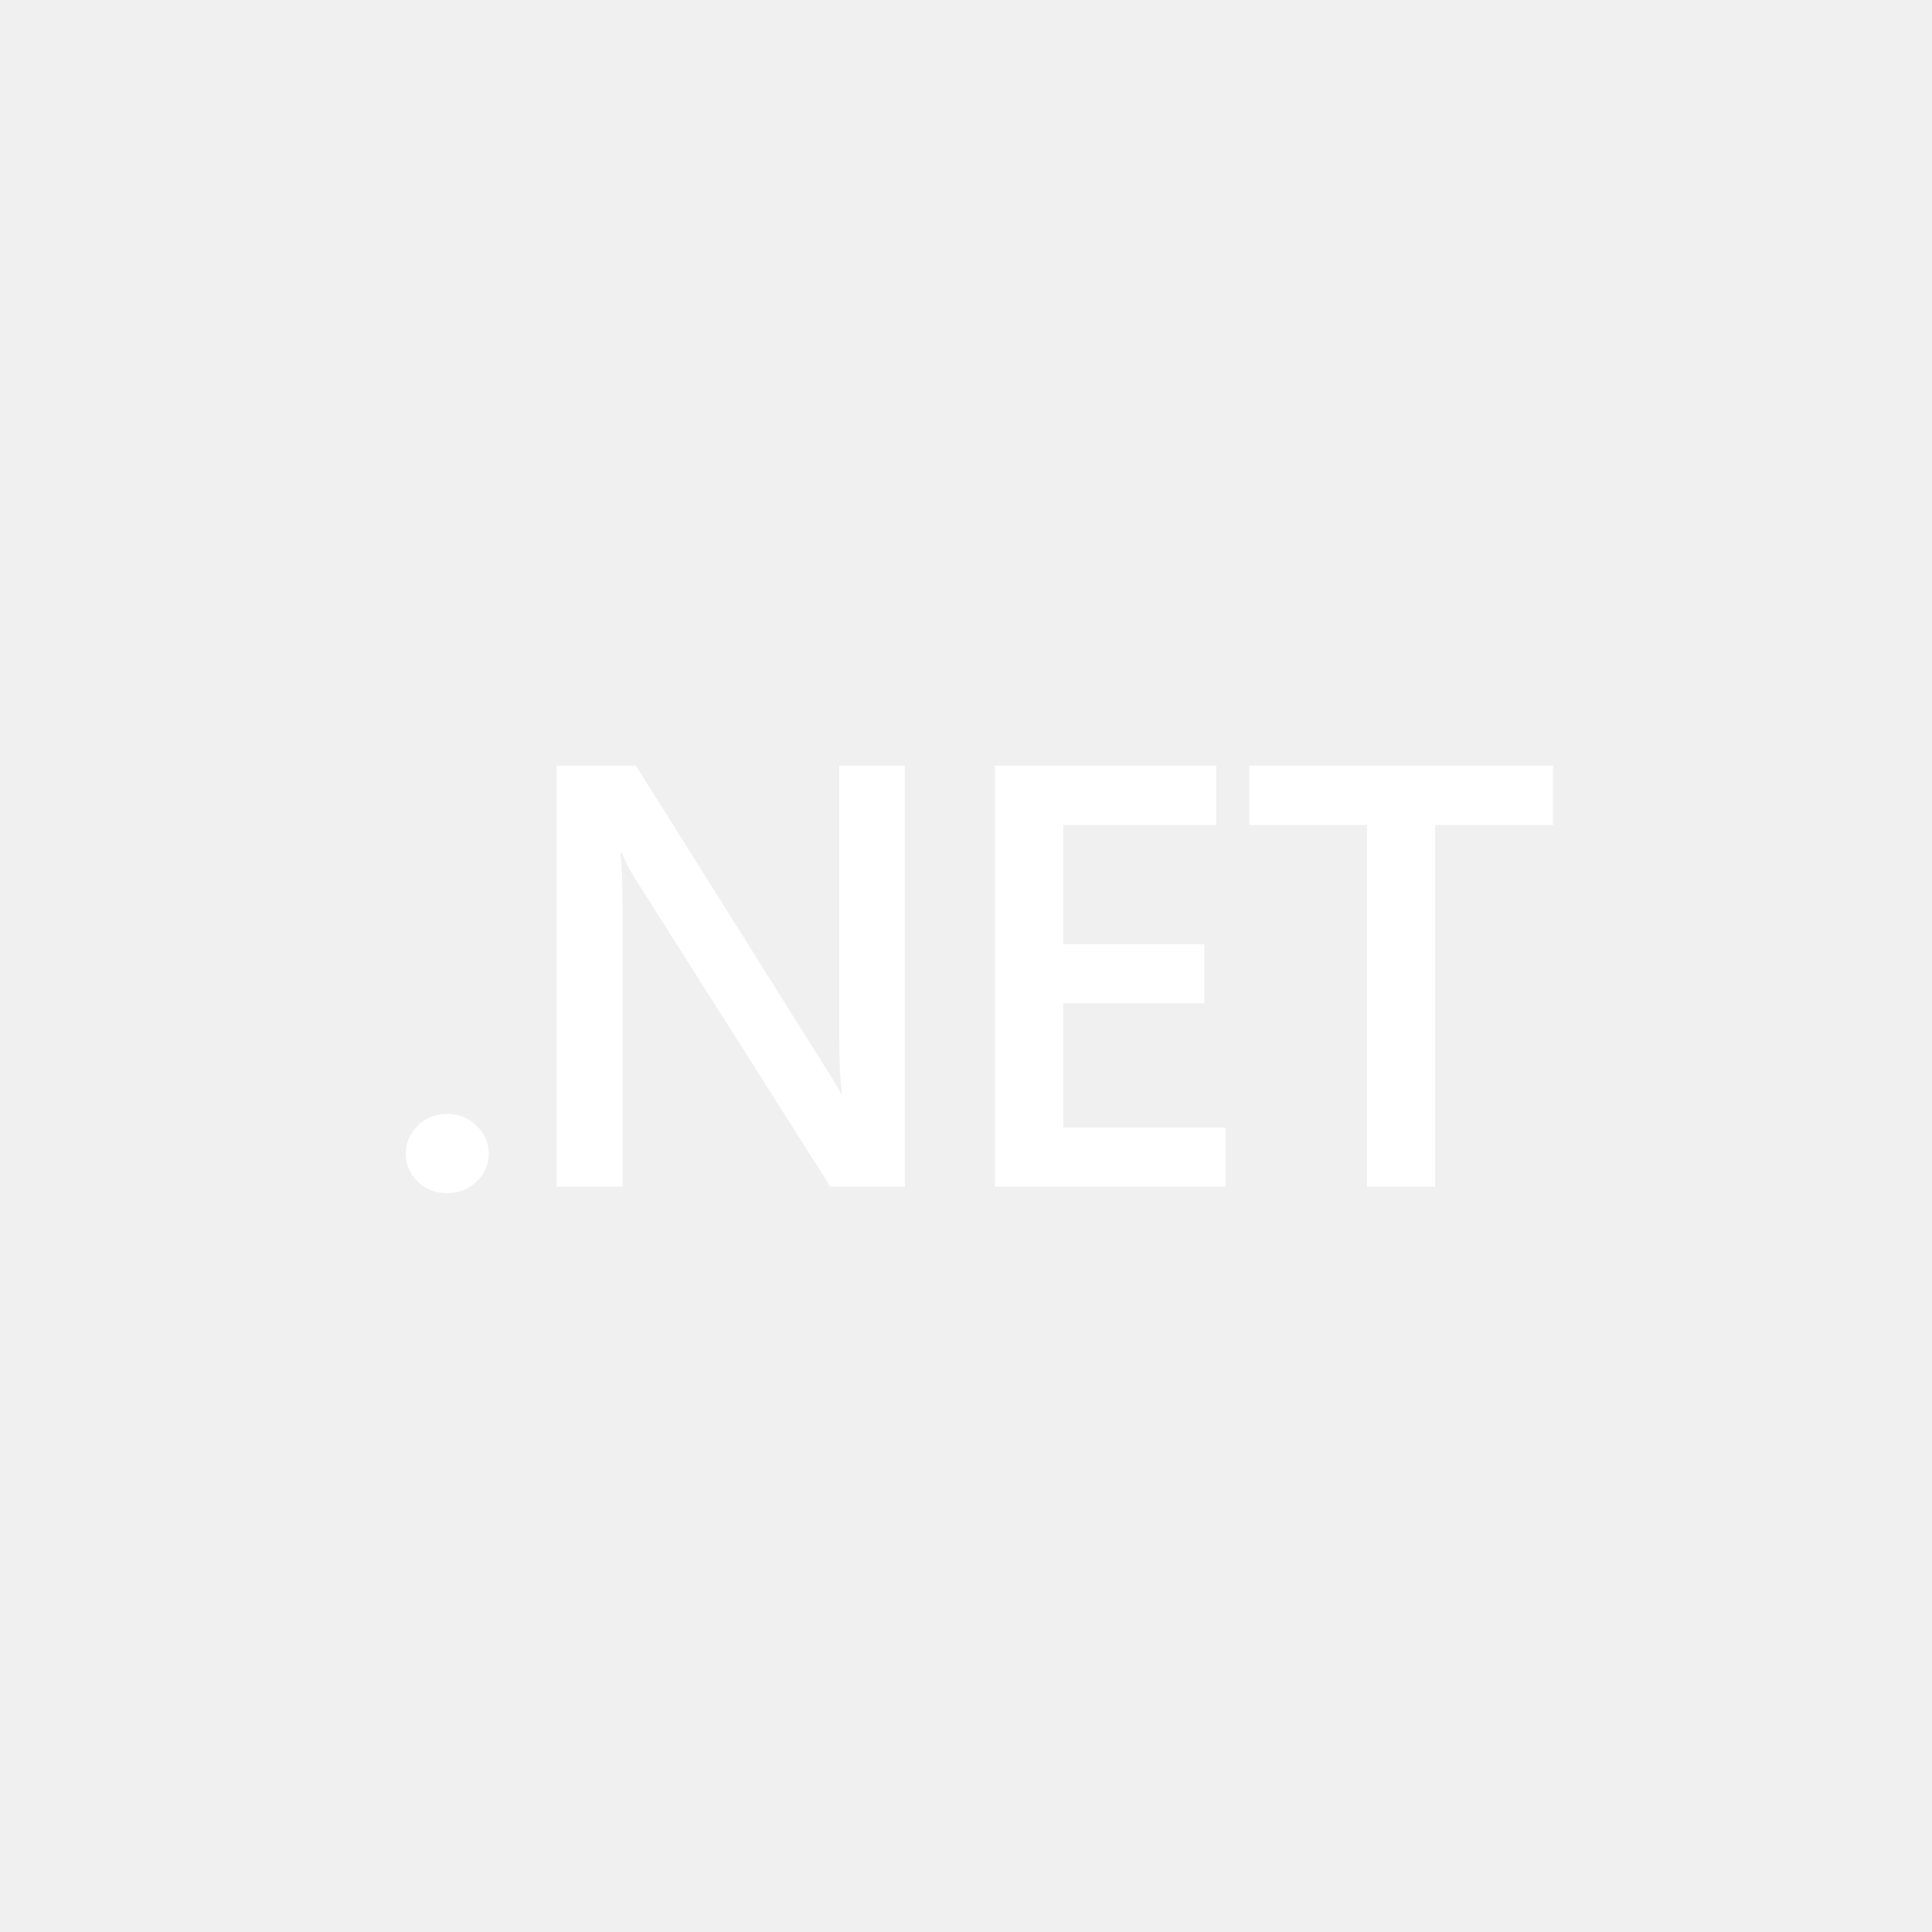
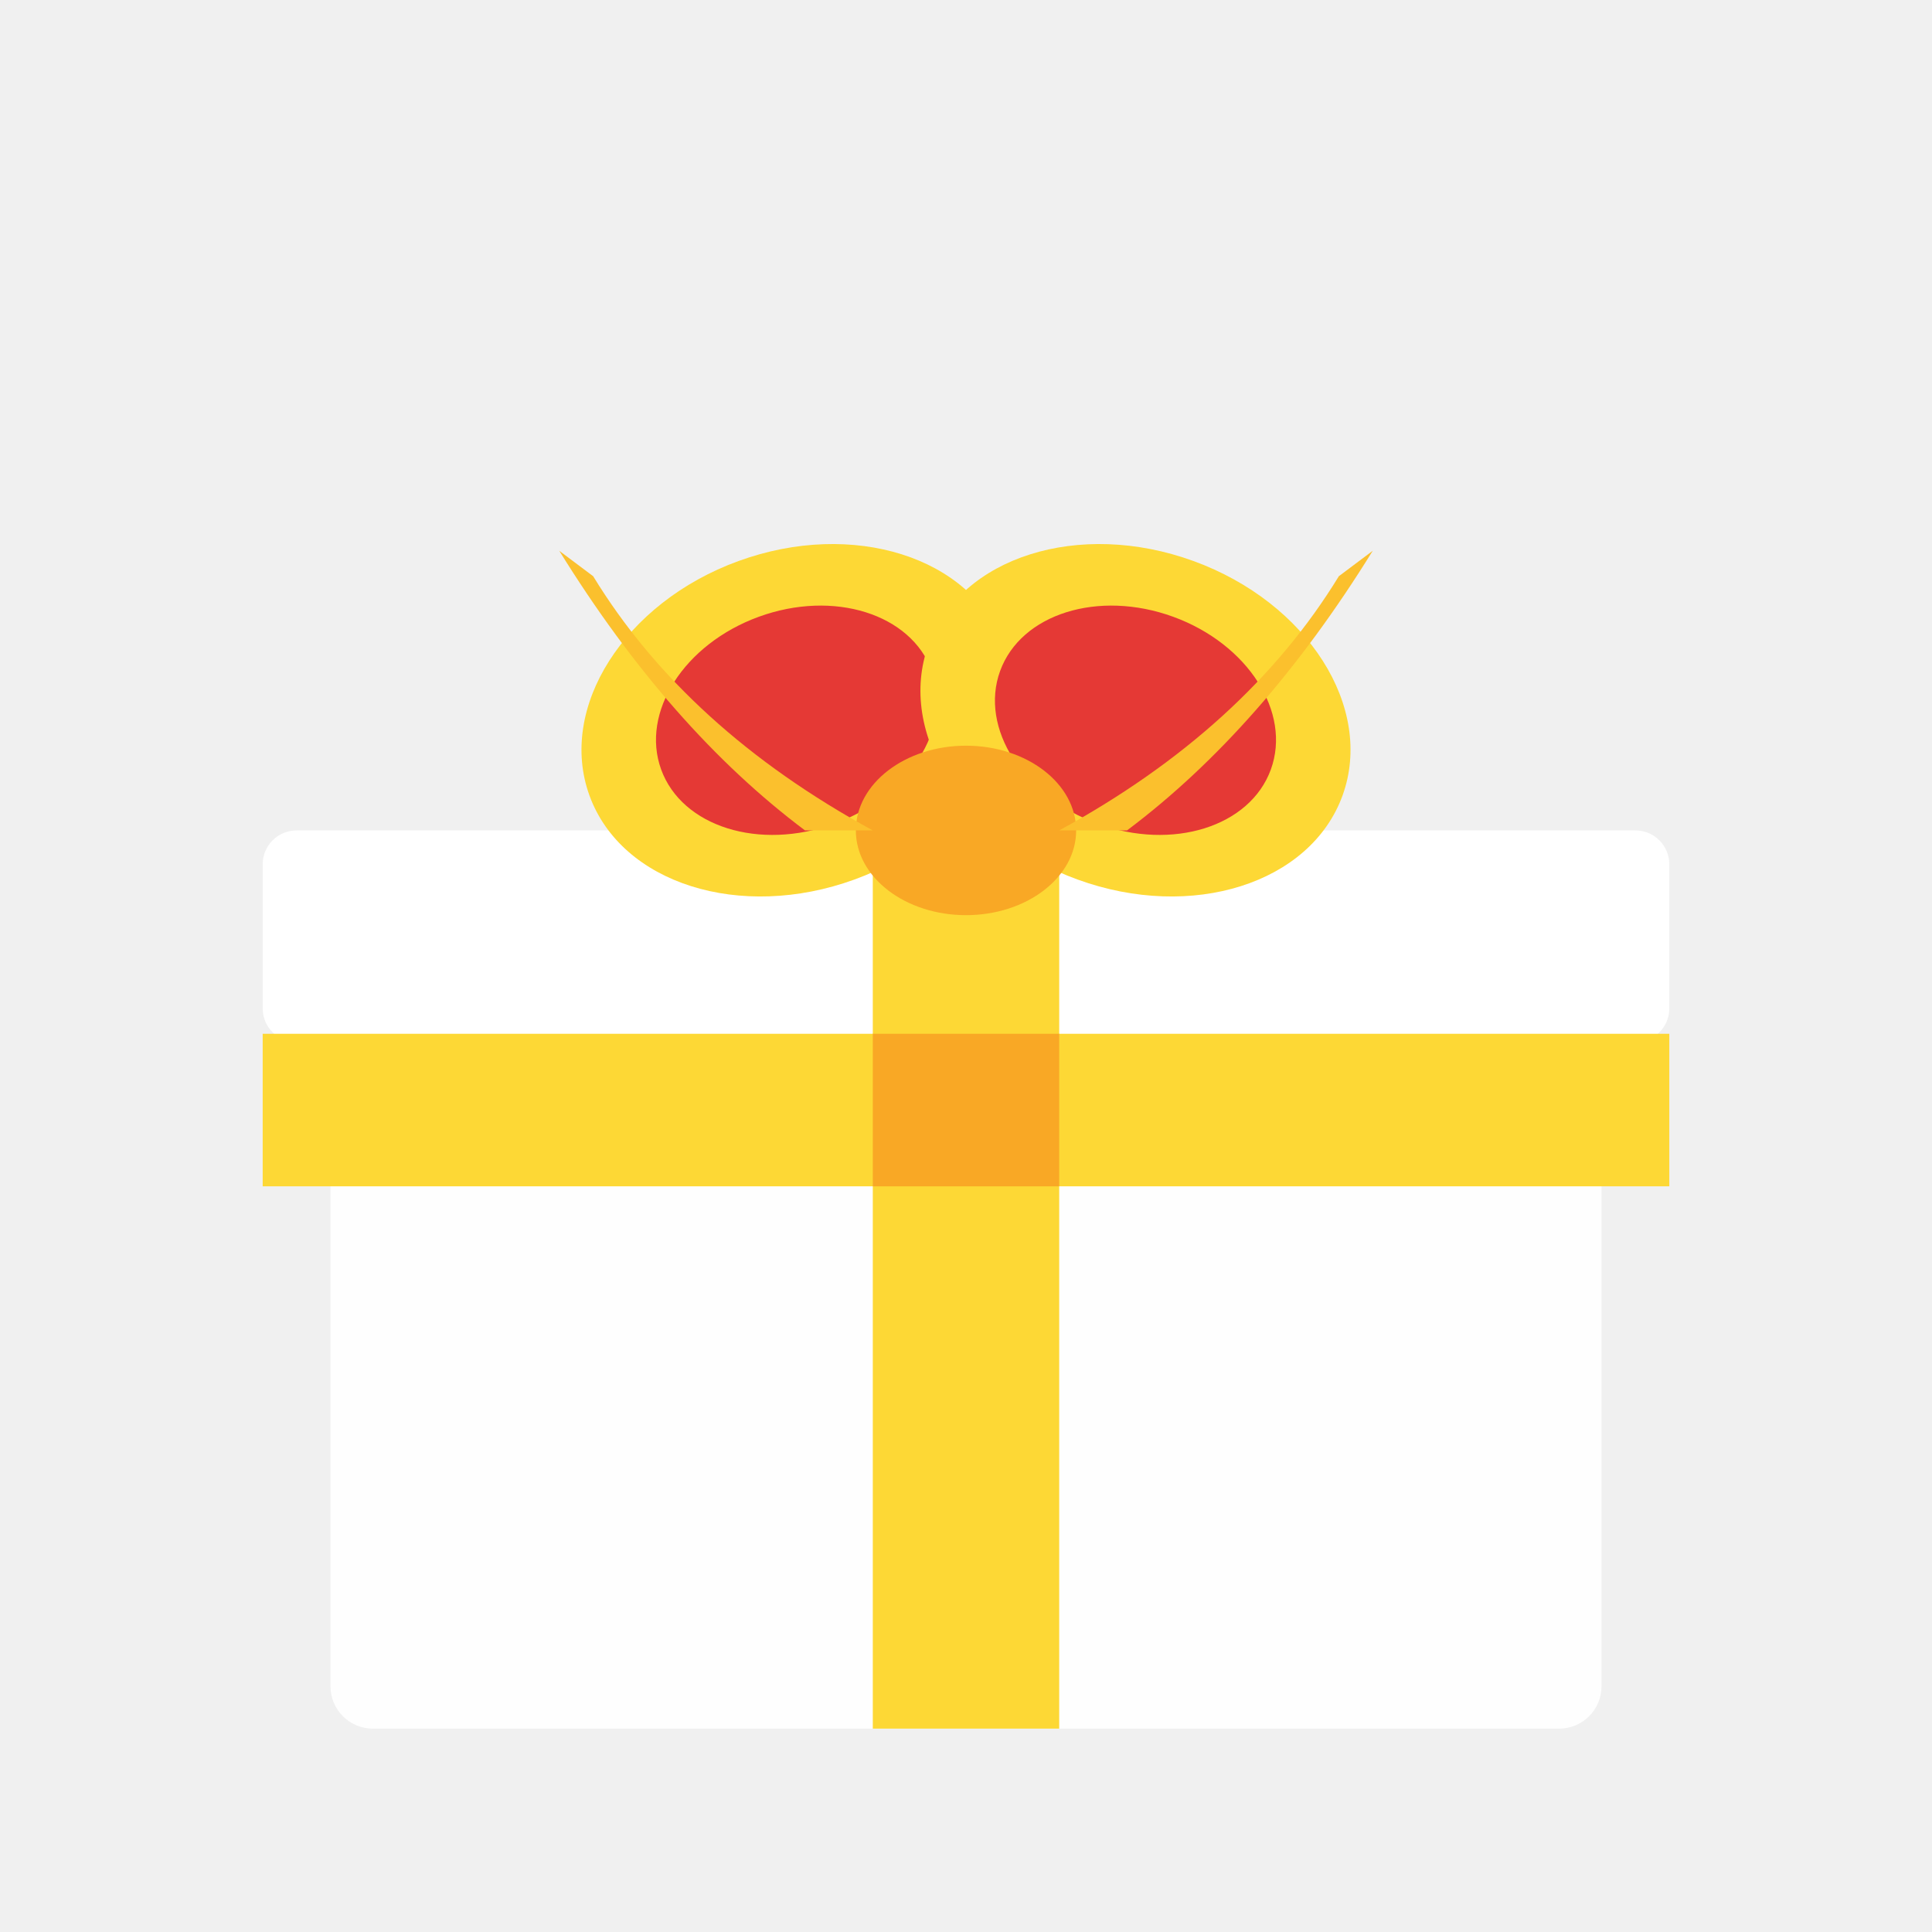
- <svg xmlns="http://www.w3.org/2000/svg" width="456" height="456" viewBox="0 0 456 456" version="1.1" xml:space="preserve" style="fill-rule:evenodd;clip-rule:evenodd;stroke-linejoin:round;stroke-miterlimit:2;">
-   <path d="m 105.5,281.609 c -2.703,0 -5.001,-0.9 -6.893,-2.702 -1.892,-1.848 -2.838,-4.042 -2.838,-6.582 0,-2.587 0.946,-4.804 2.838,-6.652 1.892,-1.848 4.19,-2.772 6.893,-2.772 2.748,0 5.068,0.924 6.96,2.772 1.937,1.848 2.906,4.064 2.906,6.652 0,2.54 -0.968,4.734 -2.906,6.582 -1.892,1.802 -4.212,2.702 -6.96,2.702 z" style="fill:#ffffff;fill-rule:nonzero;stroke-width:0.838" />
-   <path d="M 213.561,280.084 H 195.99 L 149.7,207.054 c -1.171,-1.848 -2.14,-3.765 -2.906,-5.751 h -0.406 c 0.361,2.125 0.541,6.675 0.541,13.65 v 65.132 h -15.543 v -99.36 h 18.719 l 44.737,71.298 c 1.892,2.957 3.109,4.989 3.649,6.098 h 0.27 c -0.45,-2.632 -0.676,-7.09 -0.676,-13.373 v -64.023 h 15.476 z" style="fill:#ffffff;fill-rule:nonzero;stroke-width:0.838" />
-   <path d="m 289.251,280.084 h -54.401 v -99.36 h 52.238 v 13.997 h -36.154 v 28.131 h 33.316 v 13.927 h -33.316 v 29.378 h 38.316 z" style="fill:#ffffff;fill-rule:nonzero;stroke-width:0.838" />
-   <path d="M 366.565,194.721 H 338.722 v 85.363 h -16.084 v -85.363 h -27.775 v -13.997 h 71.701 z" style="fill:#ffffff;fill-rule:nonzero;stroke-width:0.838" />
+ <svg xmlns="http://www.w3.org/2000/svg" width="456" height="456" viewBox="0 0 456 456" version="1.1">
+   <rect x="78" y="236" width="300" height="172" rx="10" fill="white" opacity="0.95" />
+   <rect x="62" y="196" width="332" height="50" rx="8" fill="white" />
+   <rect x="206" y="196" width="44" height="212" fill="#FDD835" />
+   <rect x="62" y="244" width="332" height="36" fill="#FDD835" />
+   <rect x="206" y="244" width="44" height="36" fill="#F9A825" />
+   <ellipse cx="188" cy="170" rx="52" ry="40" fill="#FDD835" transform="rotate(-20 188 170)" />
+   <ellipse cx="188" cy="170" rx="34" ry="26" fill="#E53935" transform="rotate(-20 188 170)" />
+   <ellipse cx="268" cy="170" rx="52" ry="40" fill="#FDD835" transform="rotate(20 268 170)" />
+   <ellipse cx="268" cy="170" rx="34" ry="26" fill="#E53935" transform="rotate(20 268 170)" />
+   <ellipse cx="228" cy="196" rx="26" ry="20" fill="#F9A825" />
+   <path d="M140 136 Q162 172 206 196 L190 196 Q158 172 132 130Z" fill="#FBC02D" />
+   <path d="M316 136 Q294 172 250 196 L266 196 Q298 172 324 130Z" fill="#FBC02D" />
</svg>
